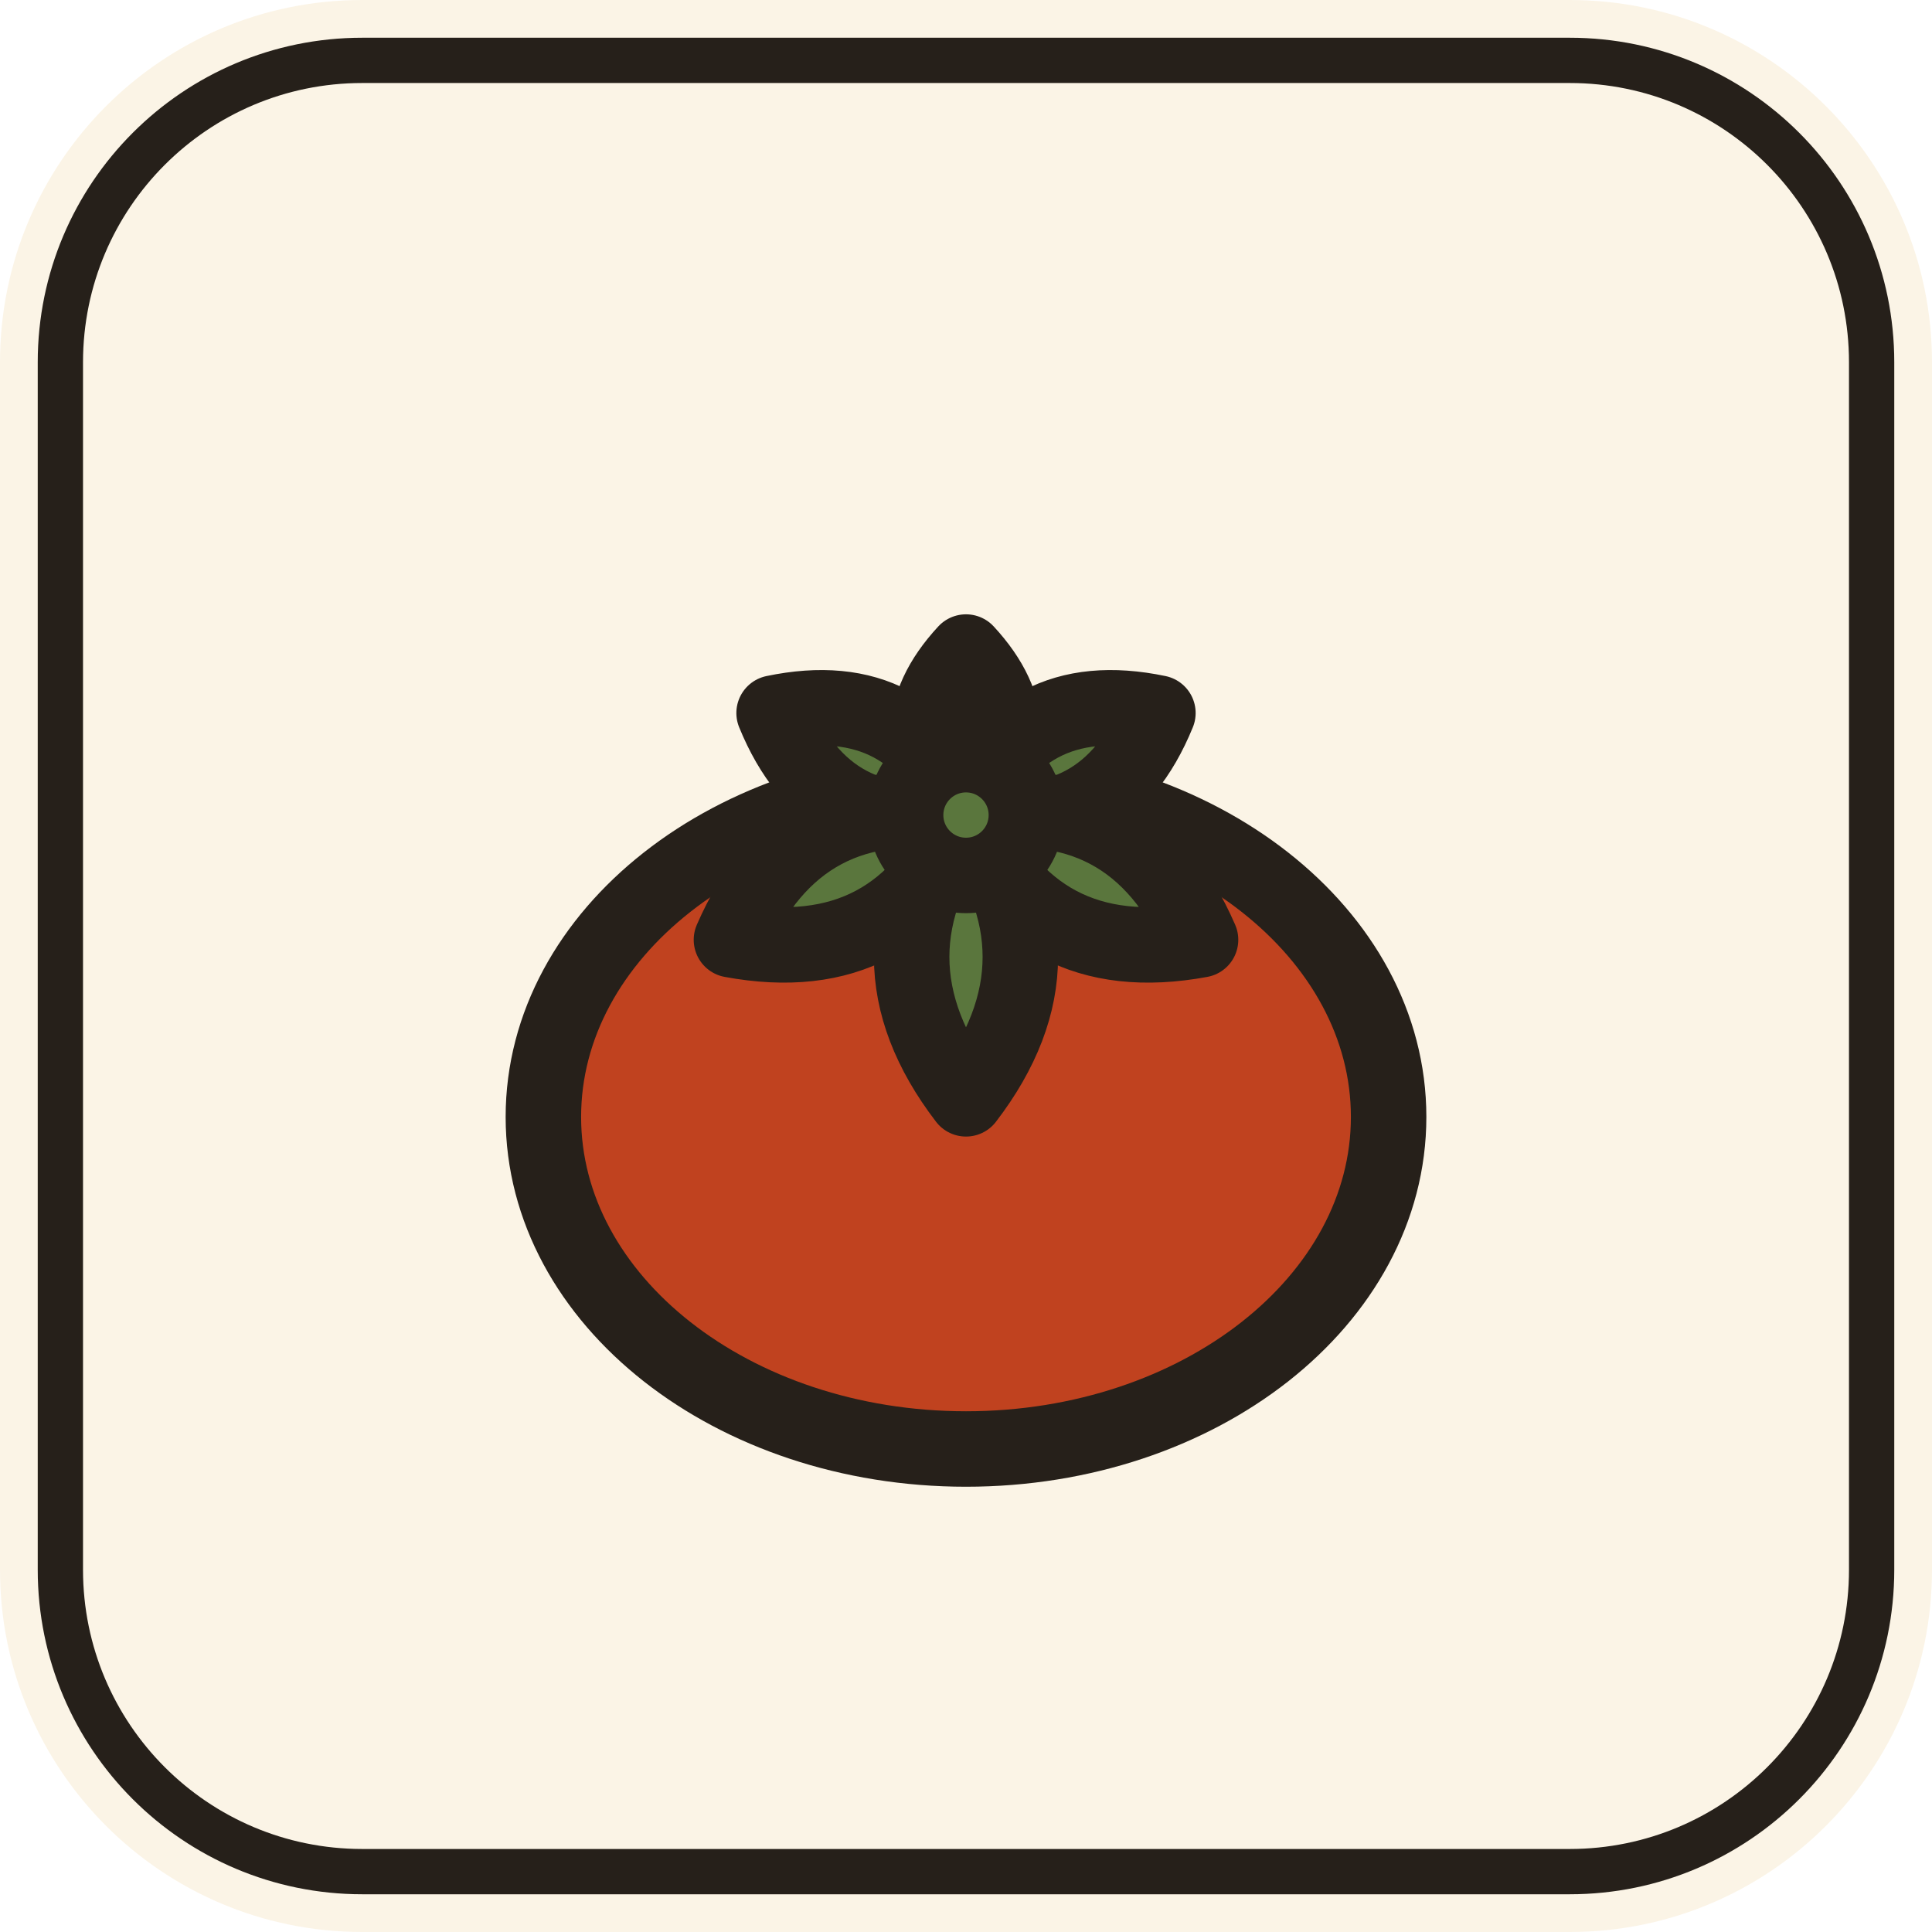
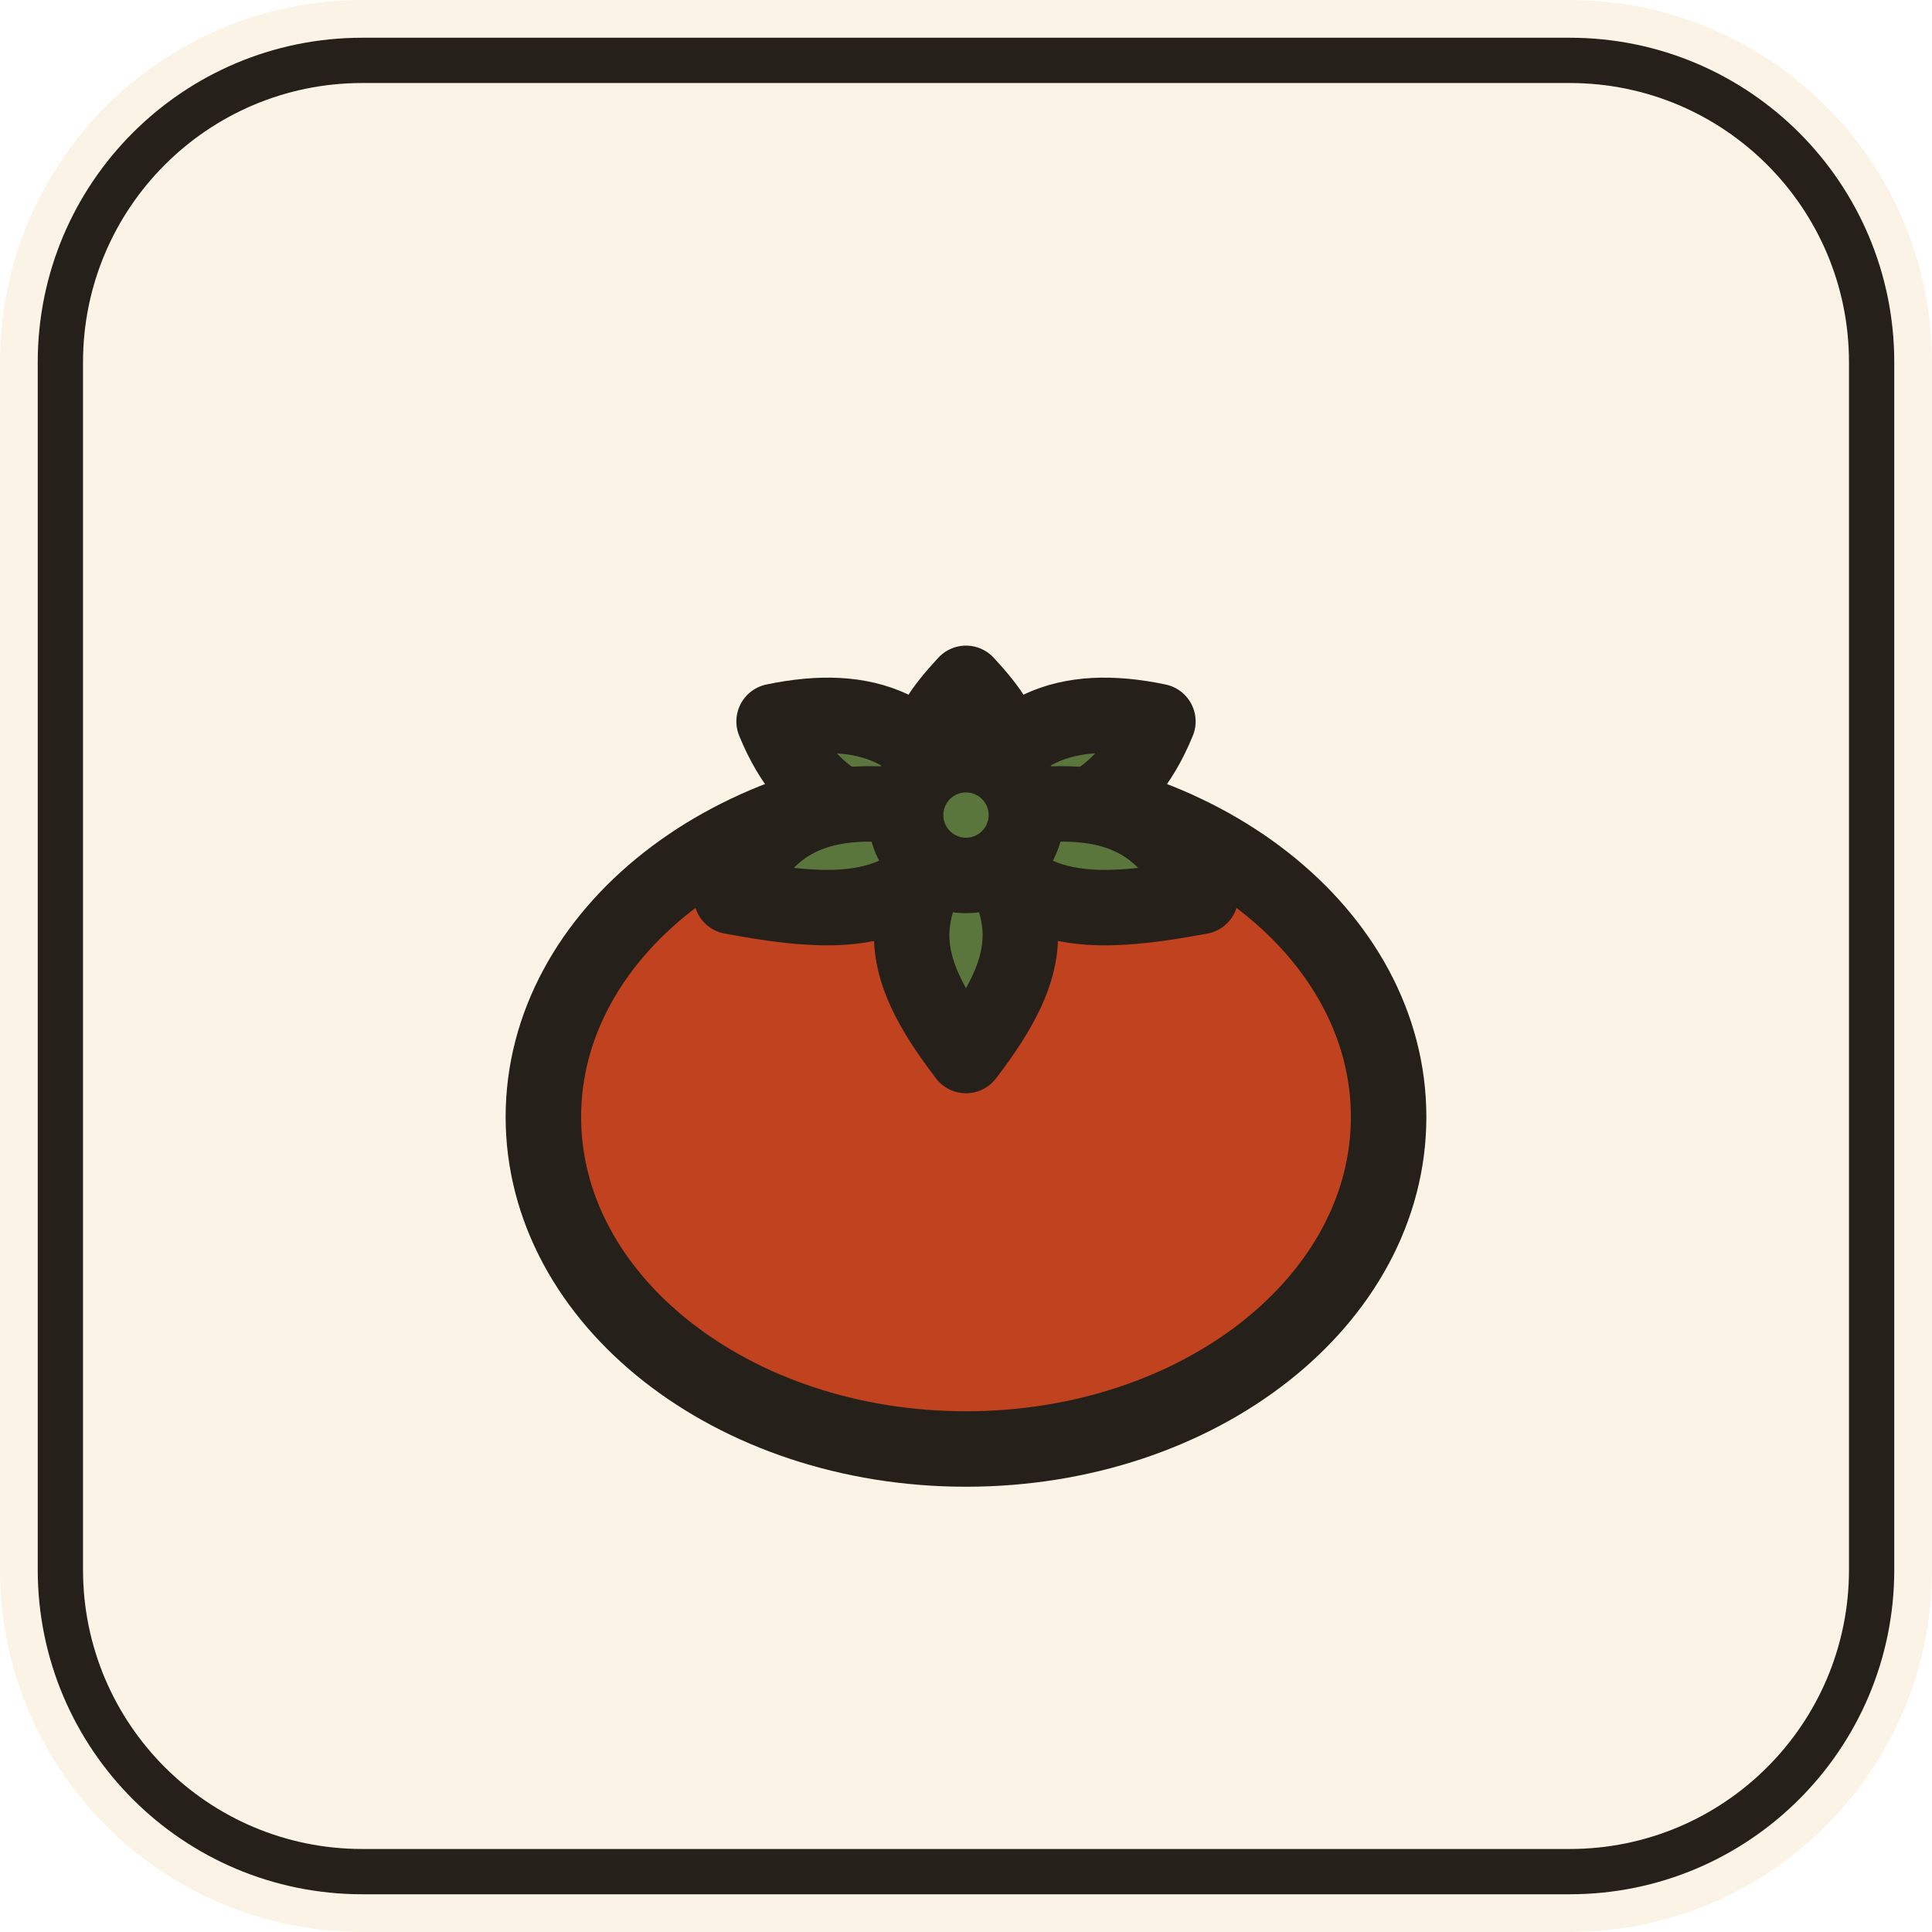
<svg xmlns="http://www.w3.org/2000/svg" viewBox="0 0 512 512">
  <rect width="512" height="512" rx="96" fill="#FBF4E6" />
  <rect x="16" y="16" width="480" height="480" rx="80" fill="none" stroke="#26201A" stroke-width="12" />
  <g transform="translate(96 96) scale(8)">
    <ellipse cx="20" cy="25" rx="14" ry="11" fill="#C0421F" stroke="#26201A" stroke-width="2.5" />
    <g fill="#5A763D" stroke="#26201A" stroke-width="2.5" stroke-linejoin="round">
-       <path d="M0 0 Q-2.5 -2.7 0 -5.4 Q2.5 -2.7 0 0Z" transform="translate(20 15) rotate(0)" />
-       <path d="M0 0 Q-3 -3.6 0 -7.2 Q3 -3.6 0 0Z" transform="translate(20 15) rotate(62)" />
-       <path d="M0 0 Q-3 -3.6 0 -7.2 Q3 -3.6 0 0Z" transform="translate(20 15) rotate(298)" />
-       <path d="M0 0 Q-3.5 -4.4 0 -8.8 Q3.5 -4.4 0 0Z" transform="translate(20 15) rotate(118)" />
-       <path d="M0 0 Q-3.5 -4.4 0 -8.8 Q3.5 -4.4 0 0Z" transform="translate(20 15) rotate(242)" />
-       <path d="M0 0 Q-3.6 -4.7 0 -9.4 Q3.6 -4.7 0 0Z" transform="translate(20 15) rotate(180)" />
+       <path d="M 0,0 C -1.667,-1.8 -1.667,-2.563 0,-4.363 1.667,-2.563 1.667,-1.8 0,0 Z" transform="translate(20,15)" />
+       <path d="M 0,0 C -2,-2.4 -1.754,-4.669 0.246,-7.069 2.246,-4.669 2,-2.4 0,0 Z" transform="rotate(62,-2.482096,24.14279)" />
+       <path d="M 0,0 C -2,-2.4 -2.246,-4.669 -0.246,-7.069 1.754,-4.669 2,-2.4 0,0 Z" transform="rotate(-62,22.4821,-9.142795)" />
+       <path d="M 0,0 C -2.333,-2.933 -3.601,-5.193 -1.267,-8.126 1.066,-5.193 2.333,-2.933 0,0 Z" transform="rotate(118,5.493545,13.50861)" />
+       <path d="M 0,0 C -2.333,-2.933 -1.066,-5.193 1.267,-8.126 3.601,-5.193 2.333,-2.933 0,0 Z" transform="rotate(-118,14.50646,1.491394)" />
+       <path d="M 0,0 C -2.4,-3.133 -2.4,-4.831 0,-7.965 2.4,-4.831 2.4,-3.133 0,0 Z" transform="rotate(180,10,7.5)" />
    </g>
    <circle cx="20" cy="15" r="2" fill="#5A763D" stroke="#26201A" stroke-width="2.5" />
  </g>
</svg>
